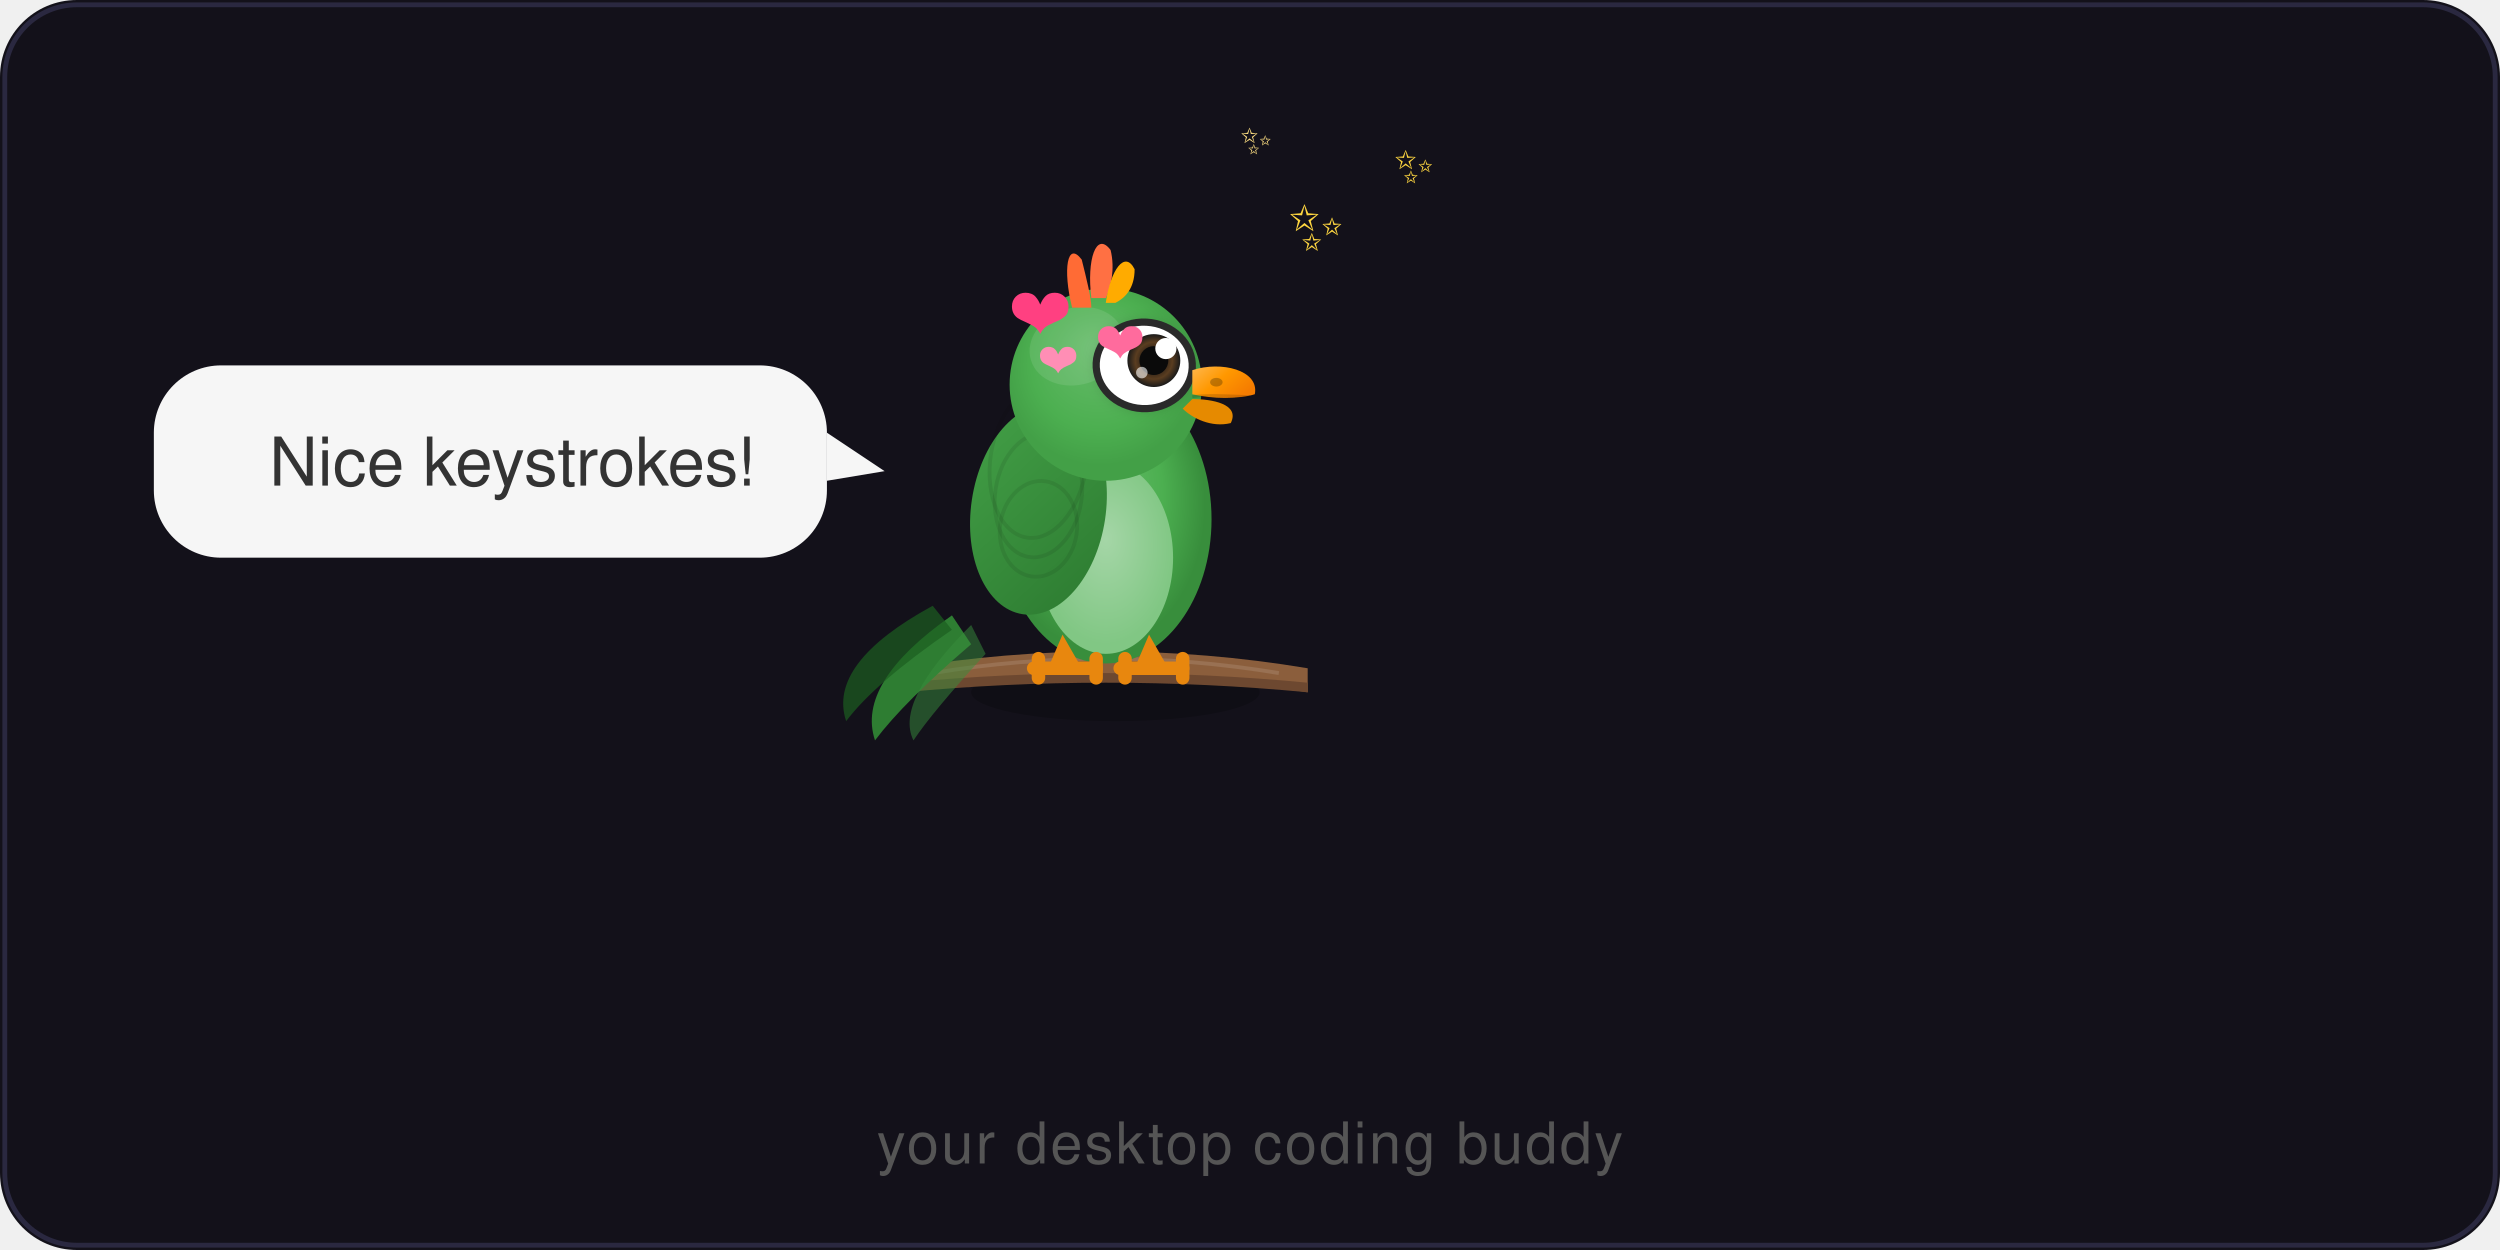
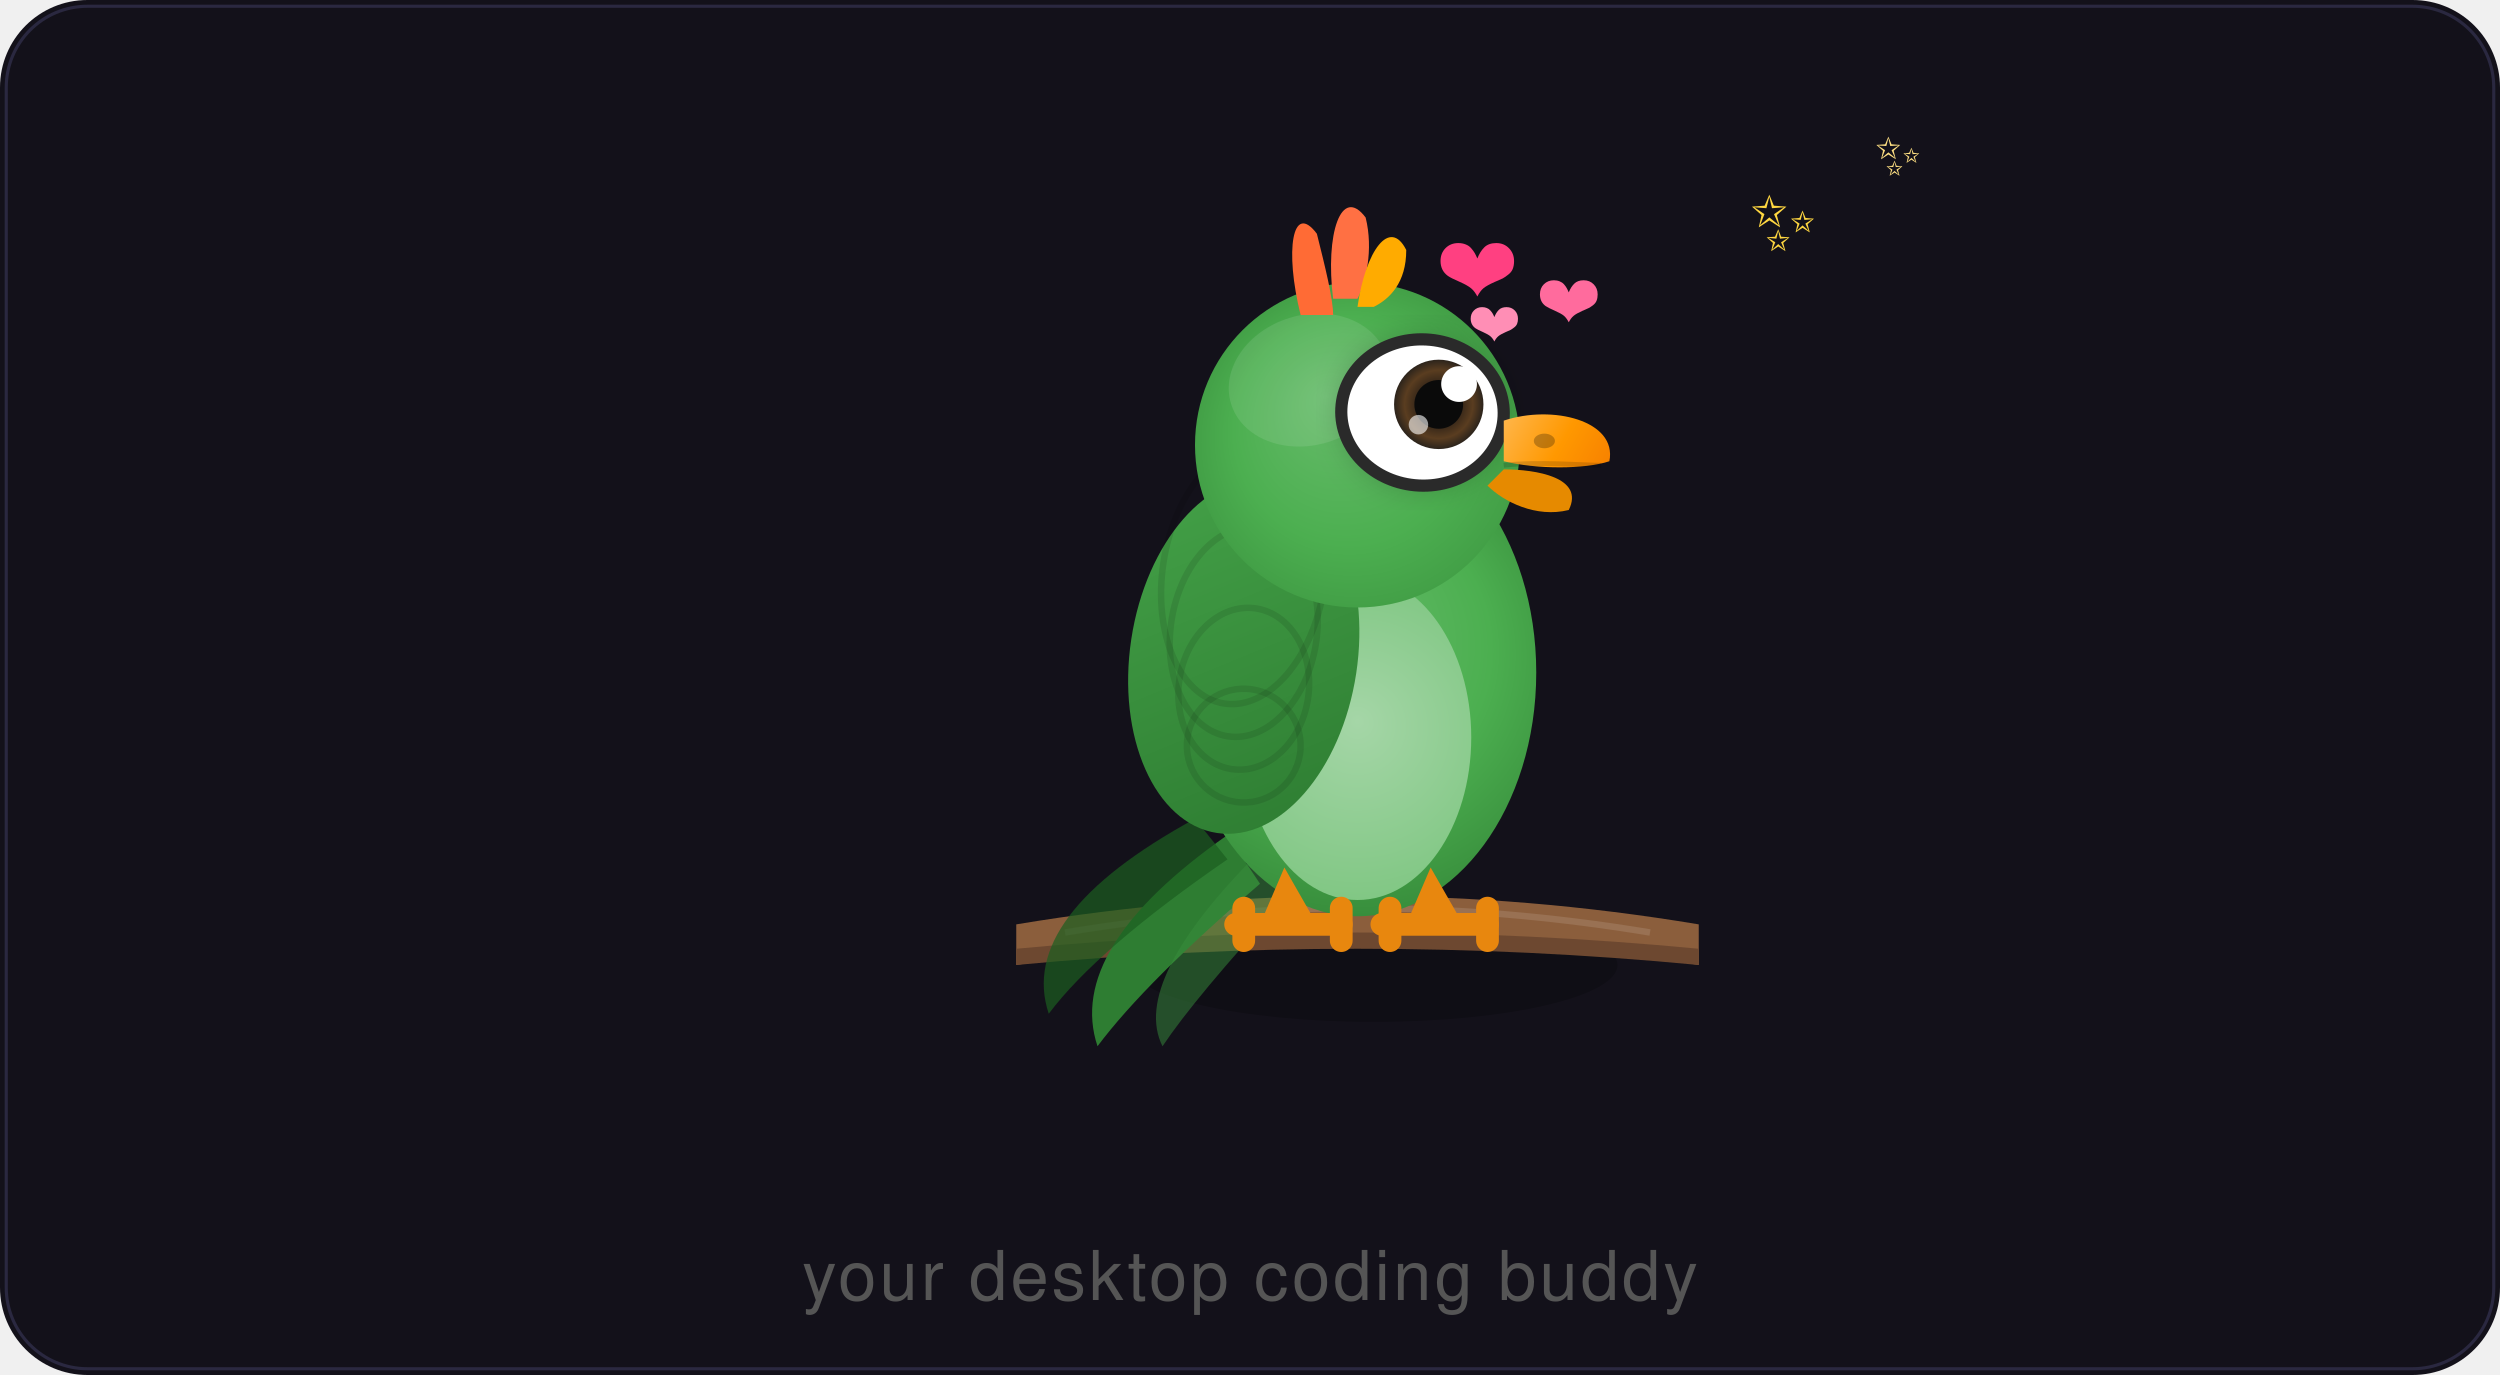
- <svg xmlns="http://www.w3.org/2000/svg" viewBox="0 0 520 260" width="520" height="260">
+ <svg xmlns="http://www.w3.org/2000/svg" viewBox="0 0 400 220" width="500">
  <defs>
-     <radialGradient id="bodyGrad" cx="0.47" cy="0.45" r="0.5" fx="0.47" fy="0.35">
+     <radialGradient id="bodyGrad" gradientUnits="userSpaceOnUse" cx="64" cy="72" r="30" fx="60" fy="65">
      <stop offset="0%" stop-color="#66bb6a" />
      <stop offset="60%" stop-color="#4caf50" />
      <stop offset="100%" stop-color="#388e3c" />
    </radialGradient>
-     <radialGradient id="bellyGrad" cx="0.5" cy="0.45" r="0.5" fx="0.5" fy="0.4">
+     <radialGradient id="bellyGrad" gradientUnits="userSpaceOnUse" cx="64" cy="80" r="20" fx="64" fy="78">
      <stop offset="0%" stop-color="#a5d6a7" />
      <stop offset="100%" stop-color="#81c784" />
    </radialGradient>
-     <linearGradient id="wingGrad" x1="0" y1="0" x2="0.8" y2="1">
+     <linearGradient id="wingGrad" gradientUnits="userSpaceOnUse" x1="38" y1="50" x2="62" y2="90">
      <stop offset="0%" stop-color="#43a047" />
      <stop offset="100%" stop-color="#2e7d32" />
    </linearGradient>
-     <radialGradient id="headGrad" cx="0.47" cy="0.42" r="0.5" fx="0.44" fy="0.3">
+     <radialGradient id="headGrad" gradientUnits="userSpaceOnUse" cx="64" cy="44" r="20" fx="60" fy="38">
      <stop offset="0%" stop-color="#66bb6a" />
      <stop offset="70%" stop-color="#4caf50" />
      <stop offset="100%" stop-color="#43a047" />
    </radialGradient>
-     <radialGradient id="irisGrad" cx="0.5" cy="0.5" r="0.5">
+     <radialGradient id="irisGrad" gradientUnits="userSpaceOnUse" cx="74" cy="39" r="6" fx="74" fy="39">
      <stop offset="0%" stop-color="#1a1a1a" />
      <stop offset="50%" stop-color="#3d2b1a" />
      <stop offset="70%" stop-color="#5a3d20" />
      <stop offset="100%" stop-color="#1a1a1a" />
    </radialGradient>
-     <linearGradient id="beakGrad" x1="0" y1="0" x2="1" y2="0.6">
+     <linearGradient id="beakGrad" gradientUnits="userSpaceOnUse" x1="82" y1="40" x2="96" y2="48">
      <stop offset="0%" stop-color="#ffb74d" />
      <stop offset="50%" stop-color="#ff9800" />
      <stop offset="100%" stop-color="#f57c00" />
    </linearGradient>
-     <filter id="eyeShadow" x="-20%" y="-20%" width="140%" height="140%">
-       <feDropShadow dx="0" dy="0" stdDeviation="1.5" flood-color="rgba(0,0,0,0.2)" />
+     <filter id="eyeShadow">
+       <feDropShadow dx="0" dy="0" stdDeviation="2" flood-color="rgba(0,0,0,0.25)" />
    </filter>
    <style>
      @keyframes bob { 0%,100% { transform: translateY(0); } 50% { transform: translateY(-2px); } }
-       @keyframes pupilMove { 0%,100% { transform: translate(0,0); } 20% { transform: translate(2px,-0.5px); } 45% { transform: translate(-1.5px,0.5px); } 70% { transform: translate(1px,-1px); } }
-       @keyframes blink { 0%,44%,48%,100% { transform: scaleY(1); } 46% { transform: scaleY(0.05); } }
-       @keyframes crestWave { 0%,100% { transform: rotate(0deg); } 50% { transform: rotate(2deg); } }
-       @keyframes tailSway { 0%,100% { transform: rotate(0deg); } 30% { transform: rotate(-3deg); } 70% { transform: rotate(3deg); } }
-       @keyframes heartUp1 { 0% { opacity:0; transform: translate(0,0) scale(0.3); } 15% { opacity:1; transform: translate(-6px,-12px) scale(1); } 100% { opacity:0; transform: translate(-14px,-50px) scale(0.4); } }
-       @keyframes heartUp2 { 0% { opacity:0; transform: translate(0,0) scale(0.3); } 15% { opacity:0.9; transform: translate(4px,-10px) scale(0.9); } 100% { opacity:0; transform: translate(8px,-45px) scale(0.3); } }
-       @keyframes heartUp3 { 0% { opacity:0; transform: translate(0,0) scale(0.3); } 15% { opacity:0.8; transform: translate(-2px,-8px) scale(0.8); } 100% { opacity:0; transform: translate(-5px,-42px) scale(0.2); } }
-       @keyframes bubble { 0%,8% { opacity:0; transform: translateY(4px); } 12%,80% { opacity:1; transform: translateY(0); } 88%,100% { opacity:0; transform: translateY(-3px); } }
-       @keyframes sparkle1 { 0%,100% { opacity:0; transform: scale(0) rotate(0deg); } 50% { opacity:1; transform: scale(1) rotate(180deg); } }
-       @keyframes sparkle2 { 0%,100% { opacity:0; transform: scale(0) rotate(0deg); } 50% { opacity:0.8; transform: scale(0.8) rotate(180deg); } }
+       @keyframes blink { 0%,43%,47%,100% { transform: scaleY(1); } 45% { transform: scaleY(0.05); } }
+       @keyframes pupil { 0%,100% { transform: translate(0,0); } 25% { transform: translate(1.5px,-0.5px); } 50% { transform: translate(-1px,0.5px); } 75% { transform: translate(1px,-0.8px); } }
+       @keyframes crest { 0%,100% { transform: rotate(0deg); } 50% { transform: rotate(2deg); } }
+       @keyframes tail { 0%,100% { transform: rotate(0deg); } 30% { transform: rotate(-3deg); } 70% { transform: rotate(3deg); } }
+       @keyframes heart { 0% { opacity:0; transform: translate(0,0) scale(0.3); } 15% { opacity:1; } 100% { opacity:0; transform: translate(-10px,-40px) scale(0.5); } }
+       @keyframes bubble { 0%,10% { opacity:0; } 15%,82% { opacity:1; } 88%,100% { opacity:0; } }
+       @keyframes sparkle { 0%,100% { opacity:0; transform: scale(0); } 50% { opacity:1; transform: scale(1); } }
    </style>
  </defs>
-   <rect width="520" height="260" rx="16" fill="#13111a" />
-   <rect x="1" y="1" width="518" height="258" rx="15" fill="none" stroke="#2a2840" stroke-width="1" />
-   <g transform="translate(230, 36)" style="animation: bob 2.5s ease-in-out infinite;">
-     <ellipse cx="2" cy="108" rx="30" ry="6" fill="rgba(0,0,0,0.2)" />
-     <path d="M-42,103 Q0,96 42,103 L42,108 Q0,101 -42,108 Z" fill="#8B5E3C" />
-     <path d="M-42,106 Q0,102 42,106 L42,108 Q0,104 -42,108 Z" fill="#6d4830" />
-     <path d="M-36,104 Q0,98 36,104" fill="none" stroke="rgba(255,255,255,0.12)" stroke-width="0.8" />
-     <g transform="translate(-16,0)" style="animation: tailSway 3.5s ease-in-out infinite; transform-origin: 16px 92px;">
-       <path d="M-16,92 Q-36,106 -32,118 Q-26,110 -12,98 Z" fill="#2e7d32" />
-       <path d="M-20,90 Q-42,102 -38,114 Q-32,106 -16,95 Z" fill="#1b5e20" opacity="0.7" />
-       <path d="M-12,94 Q-28,110 -24,118 Q-20,112 -9,100 Z" fill="#388e3c" opacity="0.5" />
+   <rect width="400" height="220" rx="14" fill="#13111a" />
+   <rect x="1" y="1" width="398" height="218" rx="13" fill="none" stroke="#2a2840" stroke-width="0.5" />
+   <g style="animation: bubble 9s ease-in-out infinite;" opacity="0">
+     <rect x="10" y="50" width="170" height="36" rx="12" fill="white" opacity="0.97" />
+     <polygon points="180,63 190,70 180,73" fill="white" opacity="0.97" />
+     <text x="32" y="73" font-family="-apple-system, Helvetica, sans-serif" font-size="13" fill="#333" font-weight="500">Let's build something.</text>
+   </g>
+   <g transform="translate(134, 14) scale(1.3)">
+     <g style="animation: bob 2.5s ease-in-out infinite;">
+       <ellipse cx="66" cy="108" rx="30" ry="7" fill="rgba(0,0,0,0.2)" />
+       <path d="M22,103 Q64,96 106,103 L106,108 Q64,101 22,108 Z" fill="#8B5E3C" />
+       <path d="M22,106 Q64,102 106,106 L106,108 Q64,104 22,108 Z" fill="#6d4830" />
+       <path d="M28,104 Q64,98 100,104" fill="none" stroke="rgba(255,255,255,0.12)" stroke-width="0.8" />
+       <g style="animation: tail 3.5s ease-in-out infinite; transform-origin: 48px 92px;">
+         <path d="M48,92 Q28,106 32,118 Q38,110 52,98 Z" fill="#2e7d32" />
+         <path d="M44,90 Q22,102 26,114 Q32,106 48,95 Z" fill="#1b5e20" opacity="0.7" />
+         <path d="M52,94 Q36,110 40,118 Q44,112 55,100 Z" fill="#388e3c" opacity="0.5" />
+       </g>
+       <ellipse cx="64" cy="72" rx="22" ry="30" fill="url(#bodyGrad)" />
+       <ellipse cx="64" cy="80" rx="14" ry="20" fill="url(#bellyGrad)" />
+       <ellipse cx="50" cy="70" rx="14" ry="22" fill="url(#wingGrad)" transform="rotate(8.6, 50, 70)" />
+       <ellipse cx="50" cy="60" rx="10" ry="16" fill="none" stroke="rgba(0,0,0,0.1)" stroke-width="0.8" transform="rotate(8.6, 50, 60)" />
+       <ellipse cx="50" cy="67" rx="9" ry="13" fill="none" stroke="rgba(0,0,0,0.1)" stroke-width="0.8" transform="rotate(8.6, 50, 67)" />
+       <ellipse cx="50" cy="74" rx="8" ry="10" fill="none" stroke="rgba(0,0,0,0.1)" stroke-width="0.8" transform="rotate(8.6, 50, 74)" />
+       <ellipse cx="50" cy="81" rx="7" ry="7" fill="none" stroke="rgba(0,0,0,0.1)" stroke-width="0.8" transform="rotate(8.6, 50, 81)" />
+       <circle cx="64" cy="44" r="20" fill="url(#headGrad)" />
+       <ellipse cx="58" cy="36" rx="10" ry="8" fill="rgba(255,255,255,0.1)" transform="rotate(-17, 58, 36)" />
+       <g style="animation: crest 2s ease-in-out infinite; transform-origin: 62px 28px;">
+         <path d="M57,28 C55,20 56,14 59,18 C60,22 61,26 61,28 Z" fill="#ff6b35" />
+         <path d="M61,26 C60,18 62,12 65,16 C66,20 65,24 64,26 Z" fill="#ff7043" />
+         <path d="M64,27 C65,20 68,16 70,20 C70,24 68,26 66,27 Z" fill="#ffab00" />
+       </g>
+       <g style="animation: blink 4.5s ease-in-out infinite; transform-origin: 72px 40px;">
+         <ellipse cx="72" cy="40" rx="10" ry="9" fill="white" filter="url(#eyeShadow)" transform="rotate(2.9, 72, 40)" />
+         <ellipse cx="72" cy="40" rx="10" ry="9" fill="none" stroke="#2a2a2a" stroke-width="1.5" transform="rotate(2.9, 72, 40)" />
+         <g style="animation: pupil 7s ease-in-out infinite;">
+           <circle cx="74" cy="39" r="5.5" fill="url(#irisGrad)" />
+           <circle cx="74" cy="39" r="3" fill="#0a0a0a" />
+           <circle cx="76.5" cy="36.5" r="2.2" fill="white" />
+           <circle cx="71.5" cy="41.5" r="1.2" fill="white" opacity="0.6" />
+         </g>
+       </g>
+       <path d="M82,41 C88,39 96,41 95,46 C92,47 86,47 82,46 Z" fill="url(#beakGrad)" />
+       <path d="M82,47 C86,47 92,48 90,52 C86,53 82,51 80,49 Z" fill="#e68a00" />
+       <path d="M82,46.5 C86,46 92,46.5 94,46.5" fill="none" stroke="rgba(0,0,0,0.15)" stroke-width="0.6" />
+       <ellipse cx="87" cy="43.5" rx="1.3" ry="0.9" fill="rgba(0,0,0,0.25)" />
+       <path d="M55,96 L52,103 L59,103 Z" fill="#e8870e" />
+       <path d="M73,96 L70,103 L77,103 Z" fill="#e8870e" />
+       <line x1="49" y1="103" x2="62" y2="103" stroke="#e8870e" stroke-width="2.8" stroke-linecap="round" />
+       <line x1="50" y1="101" x2="50" y2="105" stroke="#e8870e" stroke-width="2.8" stroke-linecap="round" />
+       <line x1="62" y1="101" x2="62" y2="105" stroke="#e8870e" stroke-width="2.8" stroke-linecap="round" />
+       <line x1="67" y1="103" x2="80" y2="103" stroke="#e8870e" stroke-width="2.8" stroke-linecap="round" />
+       <line x1="68" y1="101" x2="68" y2="105" stroke="#e8870e" stroke-width="2.8" stroke-linecap="round" />
+       <line x1="80" y1="101" x2="80" y2="105" stroke="#e8870e" stroke-width="2.8" stroke-linecap="round" />
    </g>
-     <ellipse cx="0" cy="72" rx="22" ry="30" fill="url(#bodyGrad)" />
-     <ellipse cx="0" cy="80" rx="14" ry="20" fill="url(#bellyGrad)" />
-     <ellipse cx="-14" cy="70" rx="14" ry="22" fill="url(#wingGrad)" transform="rotate(8.6, -14, 70)" />
-     <ellipse cx="-14" cy="60" rx="10" ry="16" fill="none" stroke="rgba(0,0,0,0.08)" stroke-width="0.8" transform="rotate(8.6, -14, 60)" />
-     <ellipse cx="-14" cy="67" rx="9" ry="13" fill="none" stroke="rgba(0,0,0,0.08)" stroke-width="0.8" transform="rotate(8.6, -14, 67)" />
-     <ellipse cx="-14" cy="74" rx="8" ry="10" fill="none" stroke="rgba(0,0,0,0.08)" stroke-width="0.8" transform="rotate(8.6, -14, 74)" />
-     <circle cx="0" cy="44" r="20" fill="url(#headGrad)" />
-     <ellipse cx="-6" cy="36" rx="10" ry="8" fill="rgba(255,255,255,0.1)" transform="rotate(-17, -6, 36)" />
-     <g style="animation: crestWave 2s ease-in-out infinite; transform-origin: -2px 28px;">
-       <path d="M-7,28 C-9,20 -8,14 -5,18 C-4,22 -3,26 -3,28 Z" fill="#ff6b35" />
-       <path d="M-3,26 C-4,18 -2,12 1,16 C2,20 1,24 0,26 Z" fill="#ff7043" />
-       <path d="M0,27 C1,20 4,16 6,20 C6,24 4,26 2,27 Z" fill="#ffab00" />
-     </g>
-     <g style="animation: blink 4.5s ease-in-out infinite; transform-origin: 8px 40px;">
-       <ellipse cx="8" cy="40" rx="10" ry="9" fill="white" filter="url(#eyeShadow)" transform="rotate(2.9, 8, 40)" />
-       <ellipse cx="8" cy="40" rx="10" ry="9" fill="none" stroke="#2a2a2a" stroke-width="1.5" transform="rotate(2.9, 8, 40)" />
-       <g style="animation: pupilMove 7s ease-in-out infinite;">
-         <circle cx="10" cy="39" r="5.5" fill="url(#irisGrad)" />
-         <circle cx="10" cy="39" r="3" fill="#0a0a0a" />
-         <circle cx="12.5" cy="36.5" r="2.2" fill="white" />
-         <circle cx="7.5" cy="41.5" r="1.2" fill="white" opacity="0.6" />
-       </g>
-     </g>
-     <path d="M18,41 C24,39 32,41 31,46 C28,47 22,47 18,46 Z" fill="url(#beakGrad)" />
-     <path d="M18,47 C22,47 28,48 26,52 C22,53 18,51 16,49 Z" fill="#e68a00" />
-     <path d="M18,46.5 C22,46 28,46.5 30,46.5" fill="none" stroke="rgba(0,0,0,0.15)" stroke-width="0.6" />
-     <ellipse cx="23" cy="43.5" rx="1.3" ry="0.9" fill="rgba(0,0,0,0.25)" />
-     <path d="M-9,96 L-12,103 L-5,103 Z" fill="#e8870e" />
-     <path d="M9,96 L6,103 L13,103 Z" fill="#e8870e" />
-     <line x1="-15" y1="103" x2="-2" y2="103" stroke="#e8870e" stroke-width="2.8" stroke-linecap="round" />
-     <line x1="-14" y1="101" x2="-14" y2="105" stroke="#e8870e" stroke-width="2.8" stroke-linecap="round" />
-     <line x1="-2" y1="101" x2="-2" y2="105" stroke="#e8870e" stroke-width="2.8" stroke-linecap="round" />
-     <line x1="3" y1="103" x2="16" y2="103" stroke="#e8870e" stroke-width="2.8" stroke-linecap="round" />
-     <line x1="4" y1="101" x2="4" y2="105" stroke="#e8870e" stroke-width="2.8" stroke-linecap="round" />
-     <line x1="16" y1="101" x2="16" y2="105" stroke="#e8870e" stroke-width="2.8" stroke-linecap="round" />
  </g>
-   <g transform="translate(210, 70)">
-     <text font-size="14" fill="#ff4081" style="animation: heartUp1 5s ease-out infinite;">❤︎</text>
-     <text font-size="11" fill="#ff6b9d" x="18" y="5" style="animation: heartUp2 5s ease-out infinite; animation-delay: 1.8s;">❤︎</text>
-     <text font-size="9" fill="#ff8eb5" x="6" y="8" style="animation: heartUp3 5s ease-out infinite; animation-delay: 3.2s;">❤︎</text>
+   <g transform="translate(230, 48)">
+     <text font-size="14" fill="#ff4081" style="animation: heart 5s ease-out infinite;">❤︎</text>
+     <text font-size="11" fill="#ff6b9d" x="16" y="4" style="animation: heart 5s ease-out infinite; animation-delay: 1.8s;">❤︎</text>
+     <text font-size="9" fill="#ff8eb5" x="5" y="7" style="animation: heart 5s ease-out infinite; animation-delay: 3.2s;">❤︎</text>
  </g>
-   <g transform="translate(268, 52)">
-     <text font-size="14" fill="#ffd740" style="animation: sparkle1 4s ease-in-out infinite; animation-delay: 0.8s;">✨</text>
-     <text font-size="10" fill="#ffd740" x="22" y="-14" style="animation: sparkle2 4s ease-in-out infinite; animation-delay: 2.5s;">✨</text>
-     <text font-size="8" fill="#ffe082" x="-10" y="-20" style="animation: sparkle1 3.5s ease-in-out infinite; animation-delay: 1.5s;">✨</text>
+   <g transform="translate(280, 40)">
+     <text font-size="13" fill="#ffd740" style="animation: sparkle 4s ease-in-out infinite; animation-delay: 0.5s;">✨</text>
+     <text font-size="9" fill="#ffe082" x="20" y="-12" style="animation: sparkle 3.5s ease-in-out infinite; animation-delay: 2s;">✨</text>
  </g>
-   <g style="animation: bubble 10s ease-in-out infinite;">
-     <rect x="32" y="76" width="140" height="40" rx="14" fill="white" opacity="0.96" />
-     <polygon points="172,90 184,98 172,100" fill="white" opacity="0.96" />
-     <text x="56" y="101" font-family="-apple-system, Helvetica, Arial, sans-serif" font-size="14" fill="#333" font-weight="500">Nice keystrokes!</text>
-   </g>
-   <text x="260" y="242" text-anchor="middle" font-family="-apple-system, Helvetica, Arial, sans-serif" font-size="12" fill="#555" letter-spacing="0.5">your desktop coding buddy</text>
+   <text x="200" y="208" text-anchor="middle" font-family="-apple-system, Helvetica, sans-serif" font-size="11" fill="#555" letter-spacing="0.5">your desktop coding buddy</text>
</svg>
